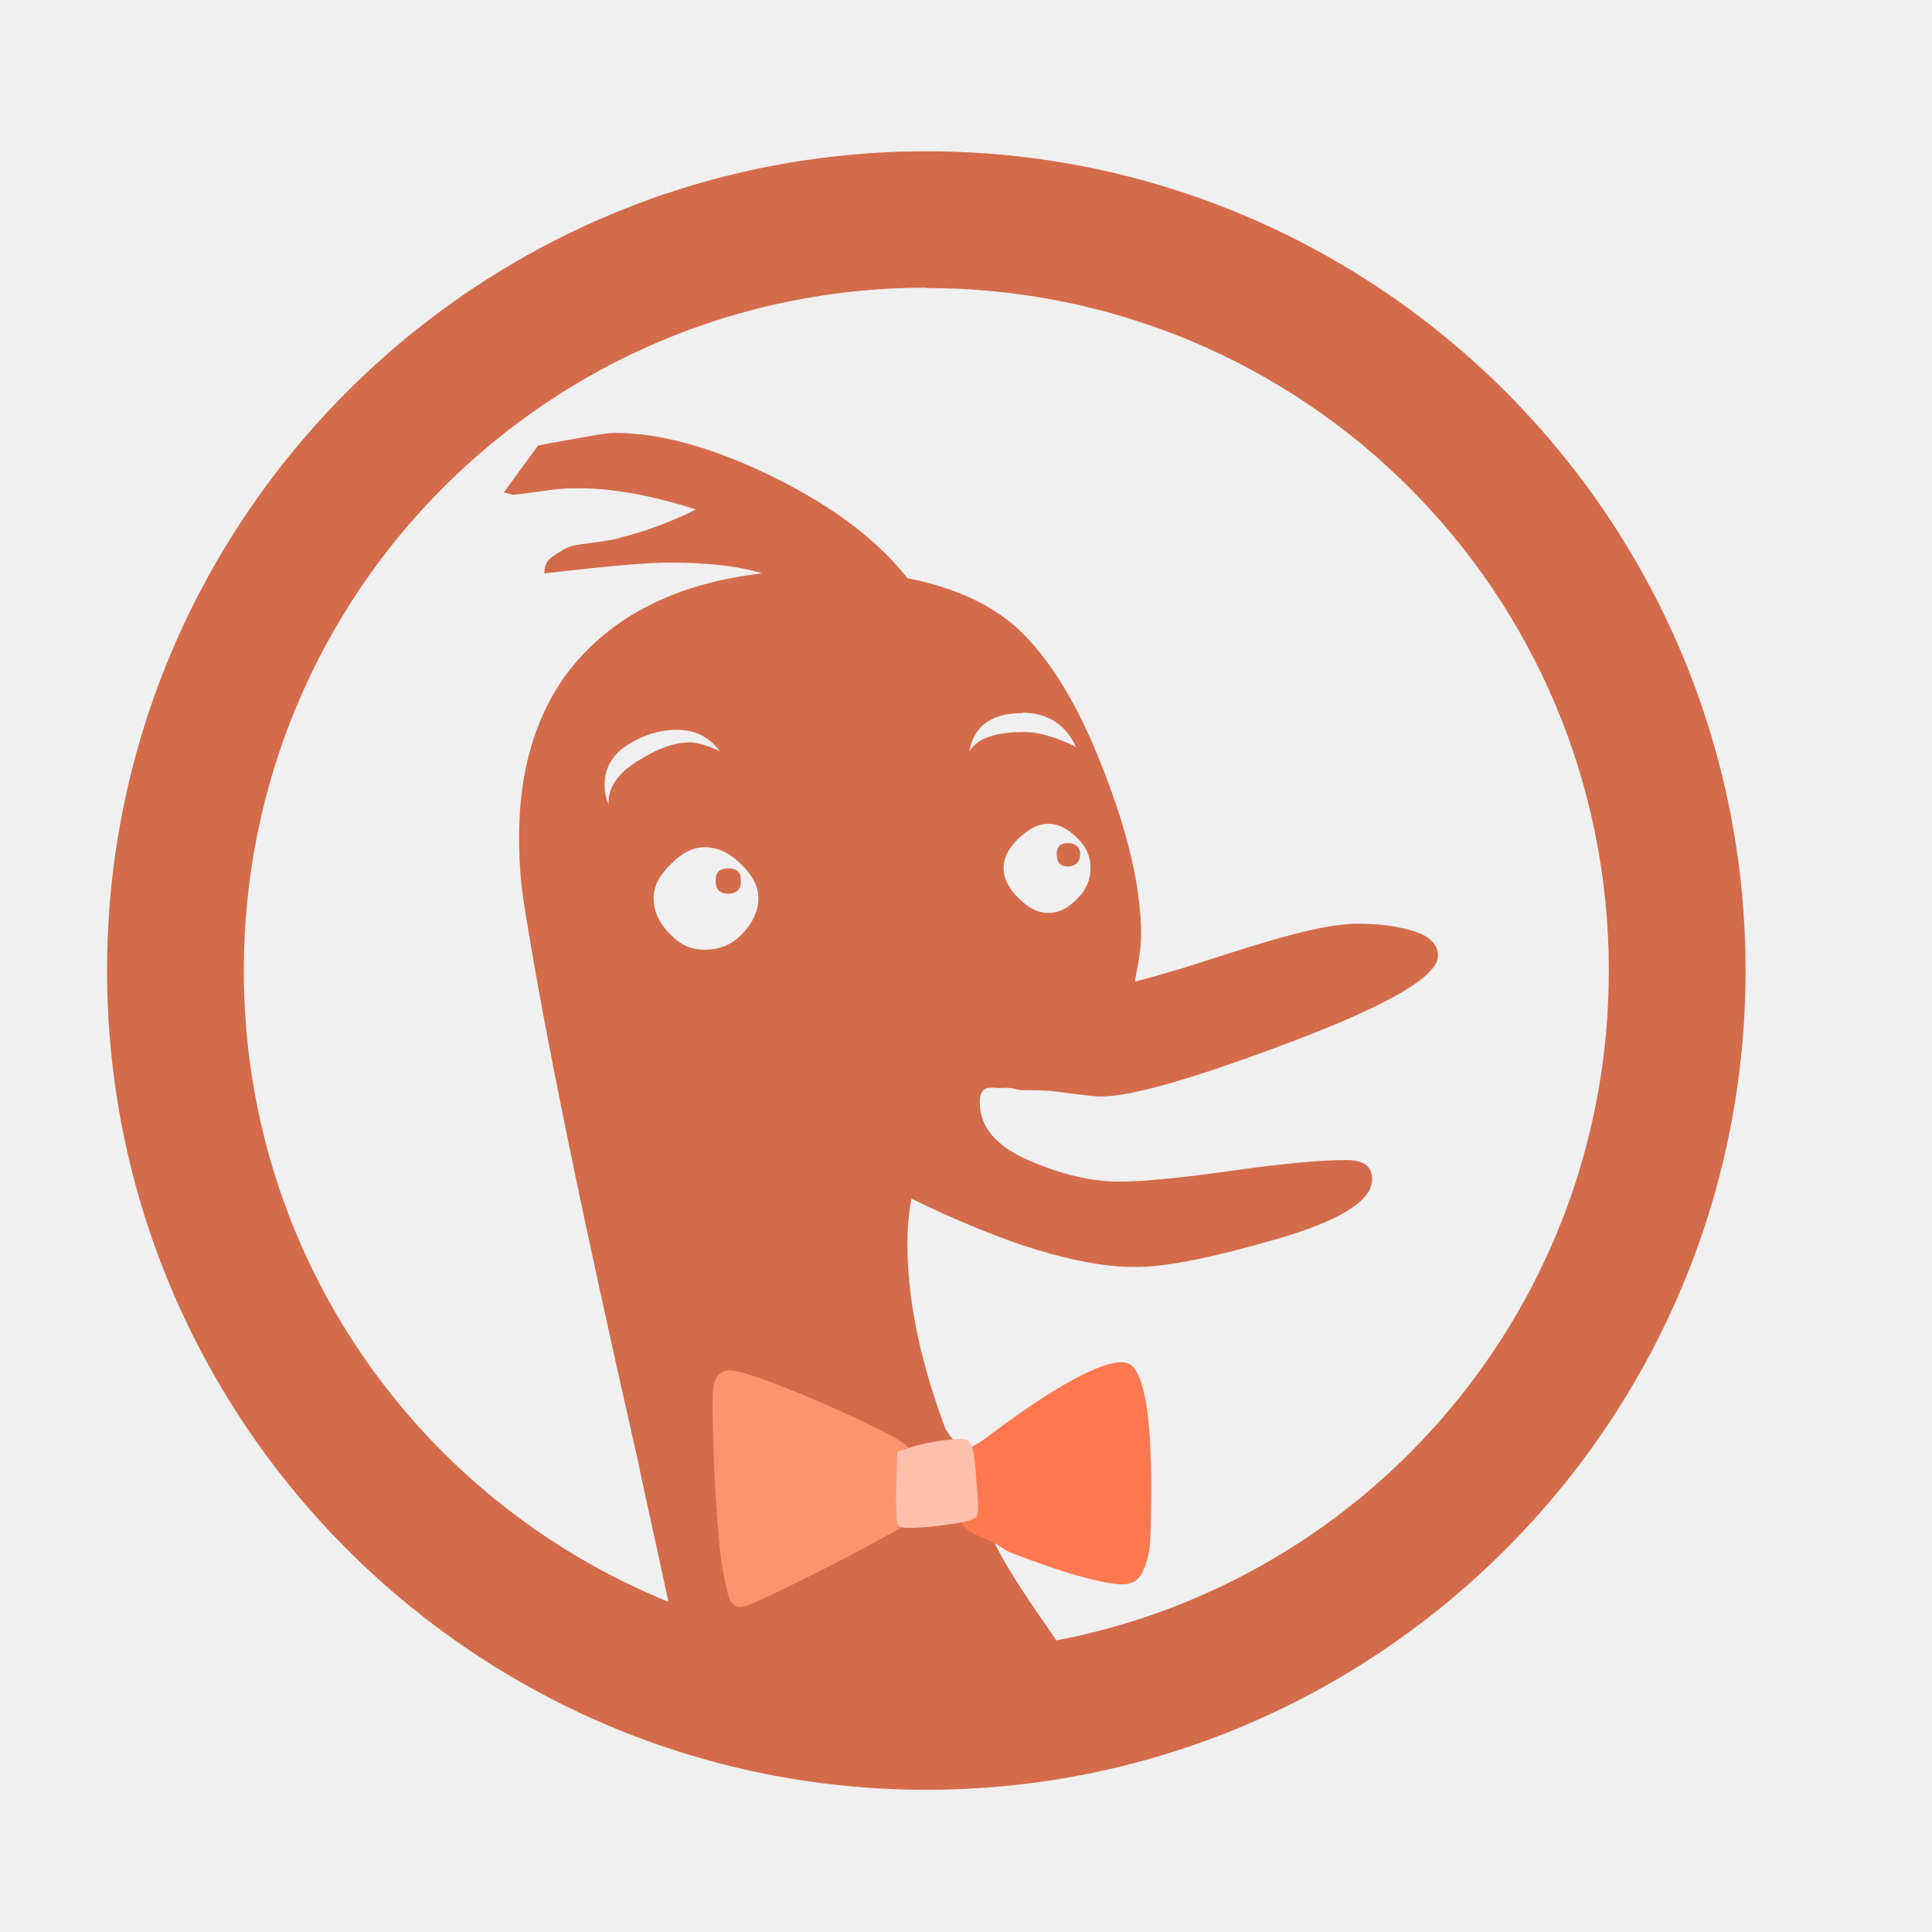
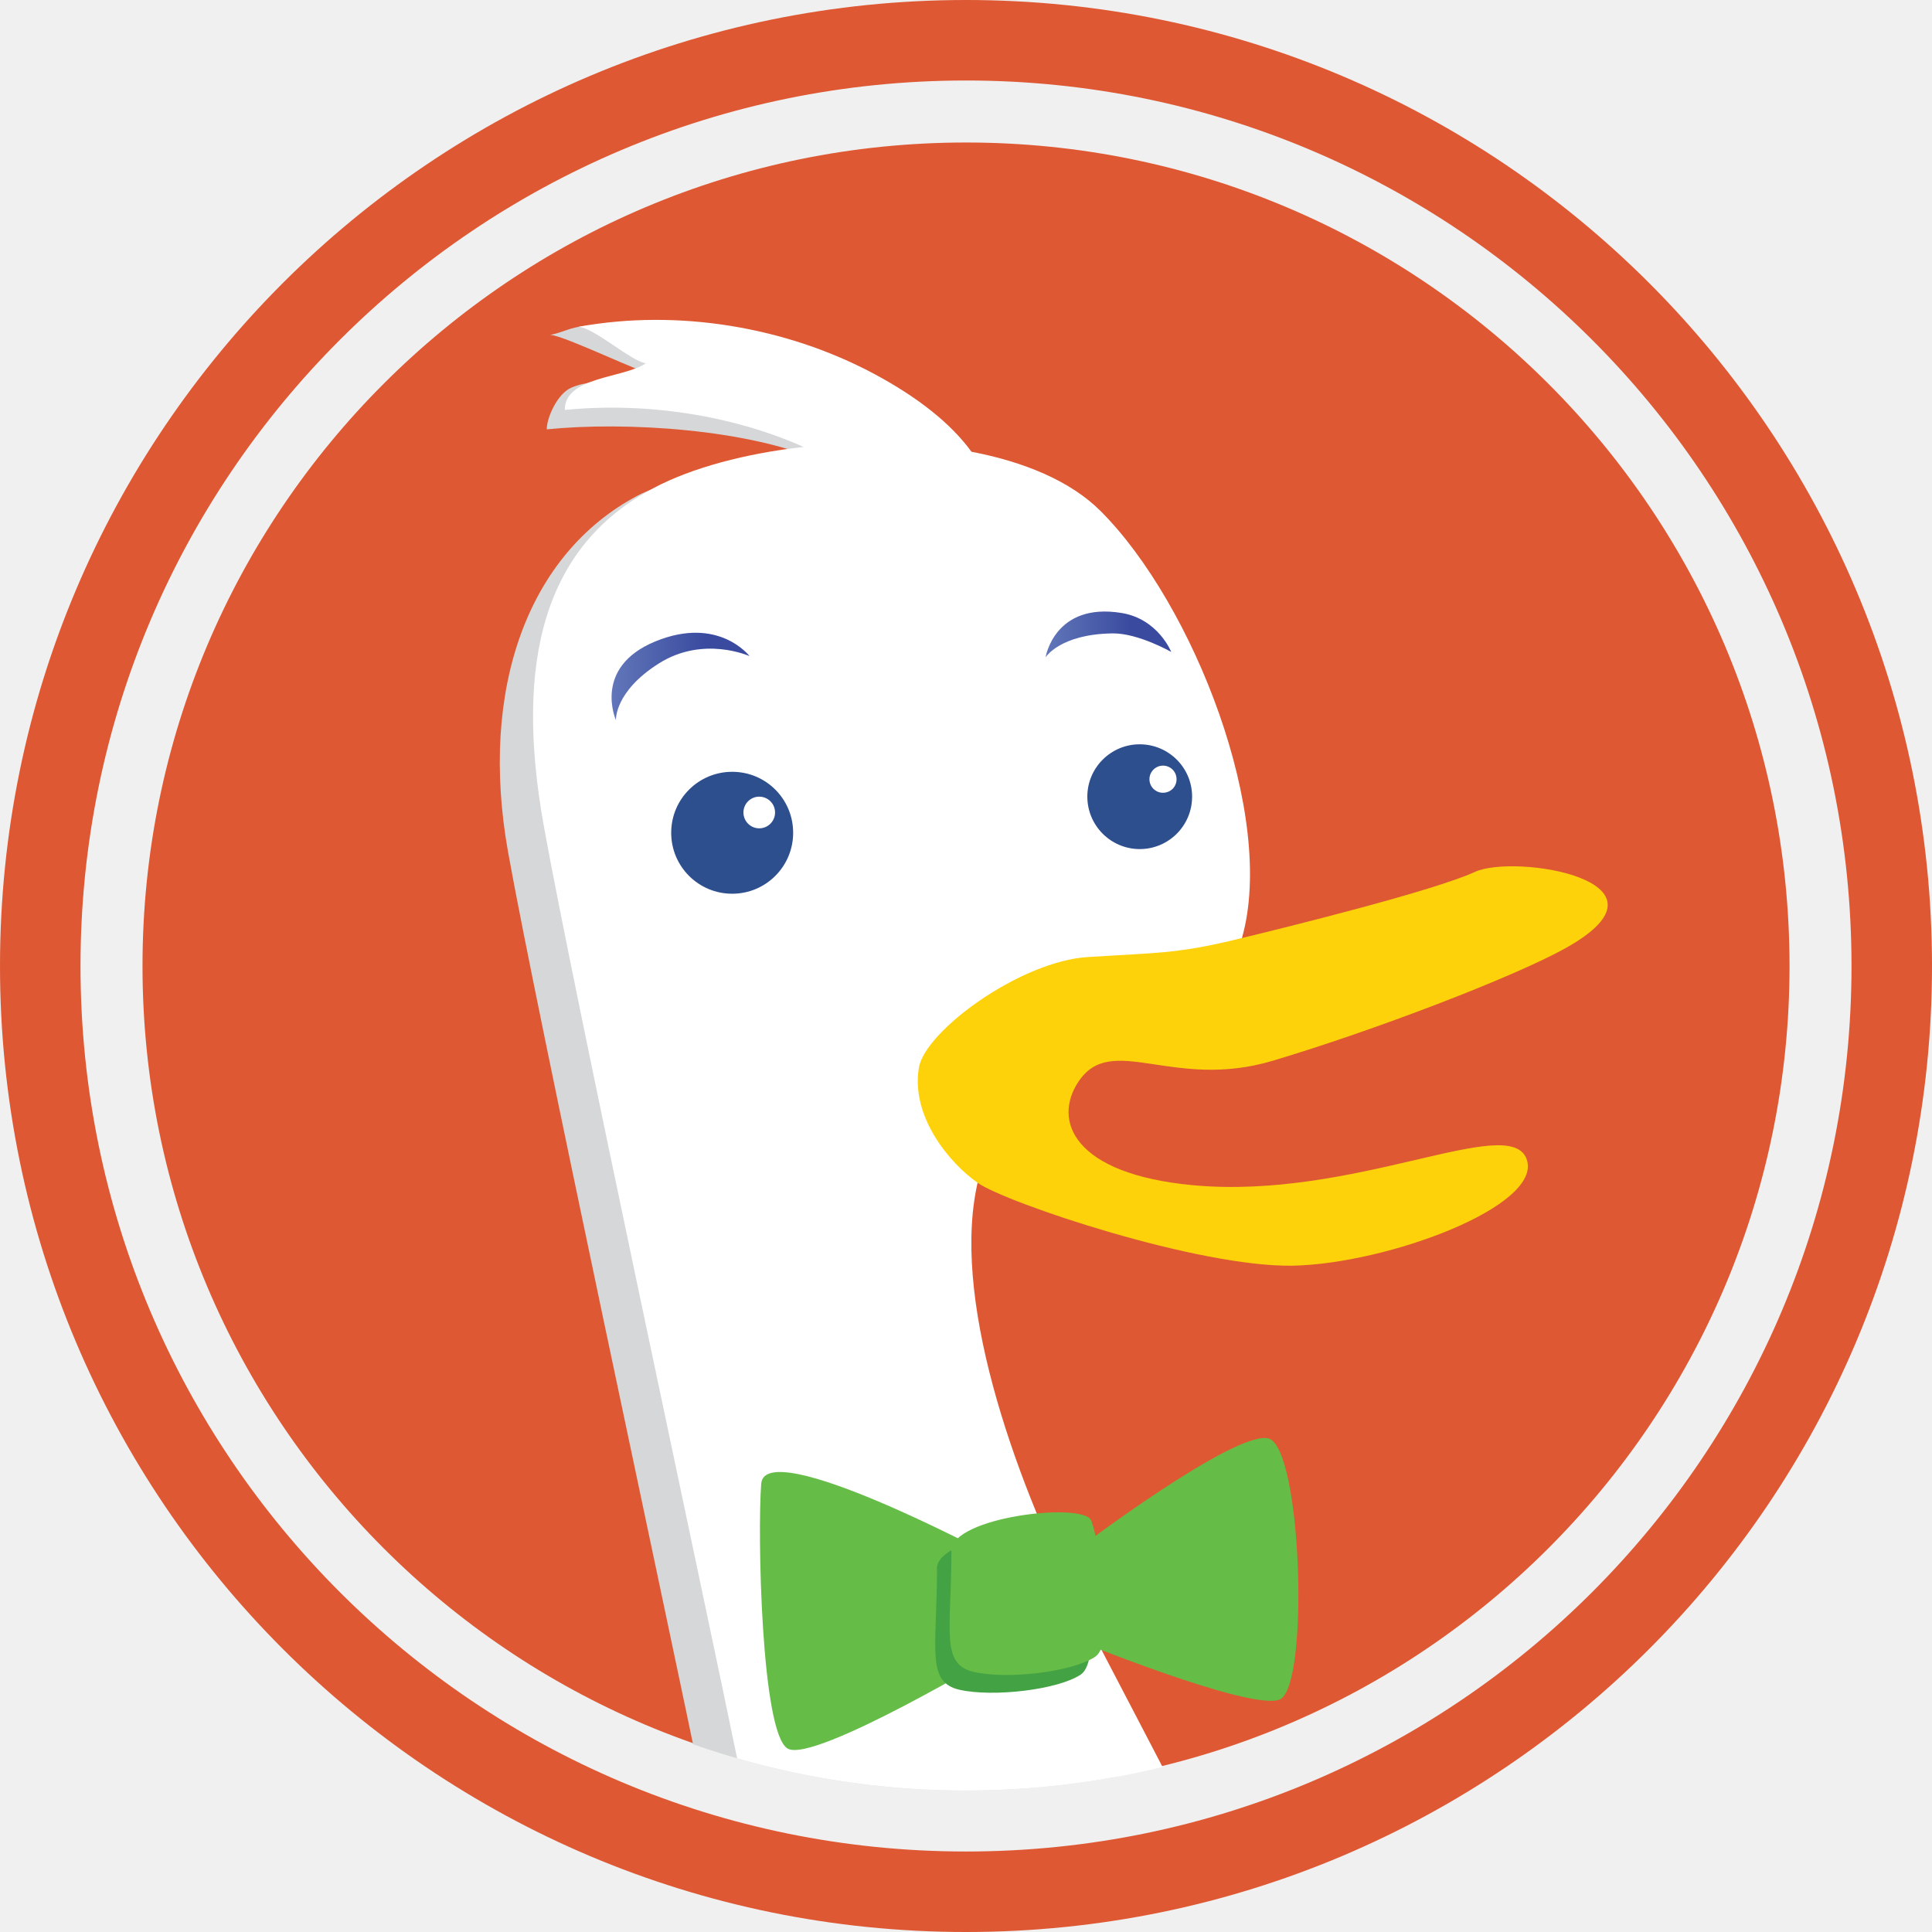
- <svg xmlns="http://www.w3.org/2000/svg" viewBox="0 0 5.2 5.2" width="52" height="52" version="1.1" id="svg16">
-   <defs id="defs20">
+ <svg xmlns="http://www.w3.org/2000/svg" xmlns:xlink="http://www.w3.org/1999/xlink" width="52" height="52" viewBox="0 0 32 32">
+   <g transform="matrix(.266667 0 0 .266667 -17.95493 -5.057333)">
+     <circle cx="127.332" cy="78.966" r="51.15" fill="#de5833" />
+     <defs>
+       <path id="A" d="M178.684 78.824c0 28.316-23.035 51.354-51.354 51.354-28.313 0-51.348-23.04-51.348-51.354s23.036-51.35 51.348-51.35c28.318 0 51.354 23.036 51.354 51.35z" />
    </defs>
-   <g id="g838" transform="translate(-0.1018169,-0.04478874)">
-     <path id="path2" d="m 2.595,0.452 c -1.216,0 -2.205,0.989 -2.205,2.205 0,1.216 0.989,2.205 2.205,2.205 1.216,0 2.205,-0.989 2.205,-2.205 0,-1.216 -0.989,-2.205 -2.205,-2.205 z m 0,0.368 c 1.017,0 1.837,0.82 1.837,1.837 0,0.898 -0.638,1.641 -1.487,1.803 -0.009,-0.013 -0.013,-0.02 -0.023,-0.034 -0.067,-0.095 -0.116,-0.172 -0.144,-0.23 0.174,0.07 0.291,0.103 0.35,0.103 0.044,0 0.063,-0.065 0.063,-0.201 0,-0.253 -0.023,-0.379 -0.069,-0.379 -0.068,0 -0.195,0.075 -0.39,0.224 C 2.673,3.934 2.672,3.928 2.647,3.892 2.577,3.705 2.544,3.54 2.544,3.392 c 0,-0.041 0.003,-0.08 0.011,-0.121 0.25,0.122 0.451,0.184 0.603,0.184 0.084,0 0.209,-0.026 0.379,-0.075 0.17,-0.049 0.258,-0.103 0.258,-0.161 0,-0.035 -0.023,-0.052 -0.069,-0.052 -0.07,0 -0.177,0.01 -0.31,0.029 -0.133,0.019 -0.234,0.029 -0.304,0.029 -0.073,0 -0.153,-0.019 -0.241,-0.057 -0.088,-0.038 -0.132,-0.09 -0.132,-0.155 0,-0.014 0.001,-0.022 0.006,-0.029 0.004,-0.006 0.009,-0.01 0.017,-0.011 0.008,-0.001 0.015,-0.001 0.023,0 0.008,0.001 0.021,-0.001 0.034,0 0.014,0.001 0.024,0.006 0.034,0.006 0.024,0 0.062,-7.175e-4 0.109,0.006 0.047,0.006 0.082,0.011 0.103,0.011 0.084,0 0.256,-0.05 0.517,-0.149 0.261,-0.099 0.39,-0.175 0.39,-0.23 0,-0.032 -0.024,-0.055 -0.075,-0.069 -0.05,-0.014 -0.1,-0.017 -0.144,-0.017 -0.038,0 -0.096,0.009 -0.172,0.029 -0.076,0.02 -0.157,0.046 -0.247,0.075 -0.09,0.029 -0.148,0.044 -0.178,0.052 0.011,-0.055 0.017,-0.093 0.017,-0.126 0,-0.128 -0.036,-0.278 -0.103,-0.448 C 3.004,1.942 2.926,1.814 2.837,1.733 2.763,1.668 2.666,1.625 2.544,1.601 2.468,1.503 2.349,1.411 2.188,1.331 2.026,1.251 1.882,1.21 1.757,1.21 c -0.024,0 -0.065,0.008 -0.115,0.017 -0.05,0.009 -0.078,0.014 -0.092,0.017 l -0.092,0.126 0.023,0.006 c 0.019,0 0.052,-0.006 0.092,-0.011 0.039,-0.006 0.067,-0.006 0.086,-0.006 0.093,0 0.196,0.019 0.316,0.057 -0.076,0.038 -0.144,0.061 -0.201,0.075 -0.006,0.003 -0.022,0.007 -0.052,0.011 -0.029,0.004 -0.055,0.007 -0.075,0.011 -0.02,0.004 -0.039,0.017 -0.057,0.029 -0.018,0.012 -0.023,0.027 -0.023,0.046 0.152,-0.017 0.263,-0.029 0.339,-0.029 0.103,0 0.187,0.01 0.247,0.029 -0.209,0.024 -0.37,0.099 -0.482,0.218 -0.113,0.12 -0.172,0.285 -0.172,0.494 0,0.073 0.006,0.139 0.017,0.201 0.052,0.326 0.152,0.812 0.299,1.459 0.04,0.187 0.062,0.284 0.086,0.396 C 1.23,4.084 0.758,3.428 0.758,2.657 c 0,-1.017 0.82,-1.838 1.837,-1.838 z M 2.854,1.963 c 0.068,0 0.116,0.032 0.144,0.092 -0.055,-0.027 -0.103,-0.04 -0.138,-0.04 -0.079,0 -0.128,0.017 -0.149,0.052 0.011,-0.068 0.06,-0.103 0.144,-0.103 z m -0.93,0.046 c 0.052,0 0.088,0.022 0.115,0.057 -0.032,-0.014 -0.059,-0.023 -0.08,-0.023 -0.046,0 -0.092,0.019 -0.144,0.052 -0.052,0.033 -0.078,0.072 -0.075,0.115 -0.008,-0.017 -0.011,-0.035 -0.011,-0.052 0,-0.046 0.021,-0.083 0.063,-0.109 0.042,-0.026 0.085,-0.04 0.132,-0.04 z m 0.999,0.253 c 0.032,0 0.057,0.017 0.08,0.04 0.023,0.023 0.034,0.048 0.034,0.08 0,0.03 -0.011,0.056 -0.034,0.08 -0.023,0.024 -0.047,0.04 -0.08,0.04 -0.03,0 -0.056,-0.016 -0.08,-0.04 -0.024,-0.024 -0.04,-0.05 -0.04,-0.08 0,-0.032 0.016,-0.057 0.04,-0.08 0.024,-0.023 0.05,-0.04 0.08,-0.04 z m 0.052,0.052 c -0.019,0 -0.029,0.01 -0.029,0.029 0,0.022 0.009,0.034 0.029,0.034 0.022,0 0.034,-0.013 0.034,-0.034 0,-0.019 -0.013,-0.029 -0.034,-0.029 z m -0.976,0.011 c 0.035,0 0.069,0.017 0.098,0.046 0.029,0.029 0.046,0.057 0.046,0.092 0,0.035 -0.017,0.069 -0.046,0.098 -0.029,0.029 -0.062,0.04 -0.098,0.04 -0.035,0 -0.063,-0.011 -0.092,-0.04 -0.029,-0.029 -0.046,-0.062 -0.046,-0.098 0,-0.035 0.017,-0.063 0.046,-0.092 0.029,-0.029 0.057,-0.046 0.092,-0.046 z m 0.063,0.057 c -0.024,0 -0.034,0.01 -0.034,0.034 0,0.022 0.01,0.034 0.034,0.034 0.024,0 0.034,-0.013 0.034,-0.034 0,-0.024 -0.01,-0.034 -0.034,-0.034 z" style="fill:#d46b4a;fill-opacity:1;stroke-width:0.184" />
-     <path style="opacity:1;fill:#ff9370;fill-opacity:1;stroke:#ff9370;stroke-width:0.06;stroke-linecap:round;stroke-linejoin:round;stroke-miterlimit:4;stroke-dasharray:none;stroke-opacity:1;paint-order:normal" d="M 2.075,4.255 C 2.067,4.208 2.057,4.078 2.053,3.966 2.047,3.784 2.048,3.763 2.066,3.763 c 0.031,0 0.192,0.062 0.335,0.13 0.11,0.052 0.133,0.067 0.133,0.088 0,0.014 0.003,0.049 0.007,0.078 l 0.007,0.052 -0.122,0.067 c -0.11,0.06 -0.317,0.162 -0.331,0.162 -0.003,0 -0.012,-0.038 -0.02,-0.085 z" id="path955" />
-     <path style="opacity:1;fill:#ff784f;fill-opacity:1;stroke:#ff784f;stroke-width:0.221;stroke-linecap:round;stroke-linejoin:round;stroke-miterlimit:4;stroke-dasharray:none;stroke-opacity:1;paint-order:stroke markers fill" d="m 30.812,42.933 c -0.517,-0.096 -1.151,-0.283 -2.009,-0.595 -0.323,-0.117 -0.622,-0.232 -0.661,-0.26 -0.364,-0.298 -0.913,-0.374 -1.116,-0.651 -0.406,-0.554 -0.356,-1.01 -0.198,-1.502 0.099,-0.309 0.386,-0.411 0.724,-0.634 l 0.439,-0.326 c 1.788,-1.328 3.14,-1.981 3.434,-1.66 0.336,0.367 0.493,1.602 0.464,3.655 -0.014,1.004 -0.023,1.147 -0.092,1.398 -0.165,0.604 -0.324,0.697 -0.984,0.575 z" id="path1023" transform="scale(0.1)" />
-     <path style="opacity:1;fill:#ffc1ad;fill-opacity:1;stroke:#ffc1ad;stroke-width:0;stroke-linecap:round;stroke-linejoin:round;stroke-miterlimit:4;stroke-dasharray:none;stroke-opacity:1;paint-order:normal" d="m 2.517,4.146 c -0.003,-0.008 -0.004,-0.055 -0.003,-0.104 l 0.003,-0.09 0.04,-0.013 c 0.022,-0.007 0.065,-0.016 0.097,-0.019 0.067,-0.007 0.067,-0.008 0.077,0.125 0.006,0.081 0.006,0.083 -0.019,0.092 -0.014,0.005 -0.062,0.013 -0.107,0.017 -0.067,0.006 -0.083,0.004 -0.087,-0.008 z" id="path959" />
+     <clipPath id="B">
+       <use xlink:href="#A" />
+     </clipPath>
+     <g clip-path="url(#B)">
+       <path d="M148.293 155.158c-1.8-8.285-12.262-27.04-16.23-34.97s-7.938-19.1-6.13-26.322c.328-1.312-3.436-11.308-2.354-12.015 8.416-5.5 10.632.6 14.002-1.862 1.734-1.273 4.1 1.047 4.7-1.06 2.158-7.567-3.006-20.76-8.77-26.526-1.885-1.88-4.77-3.06-8.03-3.687-1.254-1.713-3.275-3.36-6.138-4.88-3.188-1.697-10.12-3.938-13.717-4.535-2.492-.4-3.055.287-4.12.46.992.088 5.7 2.414 6.615 2.55-.916.62-3.607-.028-5.324.742-.865.392-1.512 1.877-1.506 2.58 4.9-.496 12.574-.016 17.1 2-3.602.4-9.08.867-11.436 2.105-6.848 3.608-9.873 12.035-8.07 22.133 1.804 10.075 9.738 46.85 12.262 59.13 2.525 12.264-5.408 20.2-10.455 22.354l5.408.363-1.8 3.967c6.484.72 13.695-1.44 13.695-1.44-1.438 3.965-11.176 5.412-11.176 5.412s4.7 1.438 12.258-1.447l12.263-4.688 3.604 9.373 6.854-6.847 2.885 7.2c.014-.001 5.424-1.808 3.62-10.103z" fill="#d5d7d8" />
+       <path d="M150.47 153.477c-1.795-8.3-12.256-27.043-16.228-34.98s-7.935-19.112-6.13-26.32c.335-1.3.34-6.668 1.43-7.38 8.4-5.494 7.812-.184 11.187-2.645 1.74-1.27 3.133-2.806 3.738-4.912 2.164-7.572-3.006-20.76-8.773-26.53-1.88-1.88-4.768-3.062-8.023-3.686-1.252-1.718-3.27-3.36-6.13-4.882-5.4-2.862-12.074-4.006-18.266-2.883 1 .1 3.256 2.138 4.168 2.273-1.38.936-5.053.815-5.03 2.896 4.916-.492 10.303.285 14.834 2.297-3.602.4-6.955 1.3-9.3 2.543-6.854 3.603-8.656 10.812-6.854 20.914 1.807 10.097 9.742 46.873 12.256 59.126 2.527 12.26-5.402 20.188-10.45 22.354l5.408.36-1.8 3.973c6.484.72 13.695-1.44 13.695-1.44-1.438 3.974-11.176 5.406-11.176 5.406s4.686 1.44 12.258-1.445l12.27-4.688 3.604 9.373 6.852-6.85 2.9 7.215c-.016.007 5.388-1.797 3.58-10.088z" fill="#fff" />
+       <path d="M109.02 70.69c0-2.093 1.693-3.787 3.79-3.787 2.1 0 3.785 1.694 3.785 3.787s-1.695 3.786-3.785 3.786c-2.096.001-3.79-1.692-3.79-3.786z" fill="#2d4f8e" />
+       <path d="M113.507 69.43a.98.98 0 0 1 .98-.983c.543 0 .984.438.984.983s-.44.984-.984.984c-.538.001-.98-.44-.98-.984z" fill="#fff" />
+       <path d="M134.867 68.445c0-1.793 1.46-3.25 3.252-3.25 1.8 0 3.256 1.457 3.256 3.25 0 1.8-1.455 3.258-3.256 3.258a3.26 3.26 0 0 1-3.252-3.258z" fill="#2d4f8e" />
+       <path d="M138.725 67.363c0-.463.38-.843.838-.843a.84.84 0 0 1 .846.843c0 .47-.367.842-.846.842a.84.84 0 0 1-.838-.842z" fill="#fff" />
+       <linearGradient id="C" gradientUnits="userSpaceOnUse" x1="105.318" y1="60.979" x2="113.887" y2="60.979">
+         <stop offset=".006" stop-color="#6176b9" />
+         <stop offset=".691" stop-color="#394a9f" />
+       </linearGradient>
+       <path d="M113.886 59.718s-2.854-1.3-5.63.453-2.668 3.523-2.668 3.523-1.473-3.283 2.453-4.892 5.844.916 5.844.916z" fill="url(#C)" />
+       <linearGradient id="D" gradientUnits="userSpaceOnUse" x1="132.273" y1="58.371" x2="140.078" y2="58.371">
+         <stop offset=".006" stop-color="#6176b9" />
+         <stop offset=".691" stop-color="#394a9f" />
+       </linearGradient>
+       <path d="M140.078 59.458s-2.05-1.172-3.643-1.152c-3.27.043-4.162 1.488-4.162 1.488s.55-3.445 4.732-2.754c2.268.377 3.073 2.418 3.073 2.418z" fill="url(#D)" />
+     </g>
+     <path d="M124.4 85.295c.38-2.3 6.3-6.625 10.5-6.887 4.2-.265 5.5-.205 9-1.043s12.535-3.088 15.033-4.242c2.504-1.156 13.104.572 5.63 4.738-3.232 1.8-11.943 5.13-18.172 6.987-6.22 1.86-10-1.776-12.06 1.28-1.646 2.432-.334 5.762 7.1 6.453 10.037.93 19.66-4.52 20.72-1.625s-8.625 6.508-14.525 6.623c-5.893.1-17.77-3.896-19.555-5.137s-4.165-4.13-3.67-7.148z" fill="#fdd20a" />
+     <path d="M128.943 115.592s-14.102-7.52-14.332-4.47c-.238 3.056 0 15.5 1.643 16.45s13.396-6.108 13.396-6.108zm5.403-.474s9.635-7.285 11.754-6.815c2.1.48 2.582 15.5.7 16.23-1.88.7-12.908-3.813-12.908-3.813z" fill="#65bc46" />
+     <path d="M125.53 116.4c0 4.932-.7 7.05 1.4 7.52s6.104 0 7.518-.938.232-7.28-.232-8.465c-.477-1.174-8.696-.232-8.696 1.884z" fill="#43a244" />
+     <path d="M126.426 115.292c0 4.933-.707 7.05 1.4 7.52 2.106.48 6.104 0 7.52-.938 1.4-.94.23-7.28-.236-8.466-.473-1.173-8.692-.227-8.692 1.885z" fill="#65bc46" />
+     <circle cx="127.331" cy="78.965" r="57.5" fill="none" stroke="#de5833" stroke-width="5" />
  </g>
</svg>
